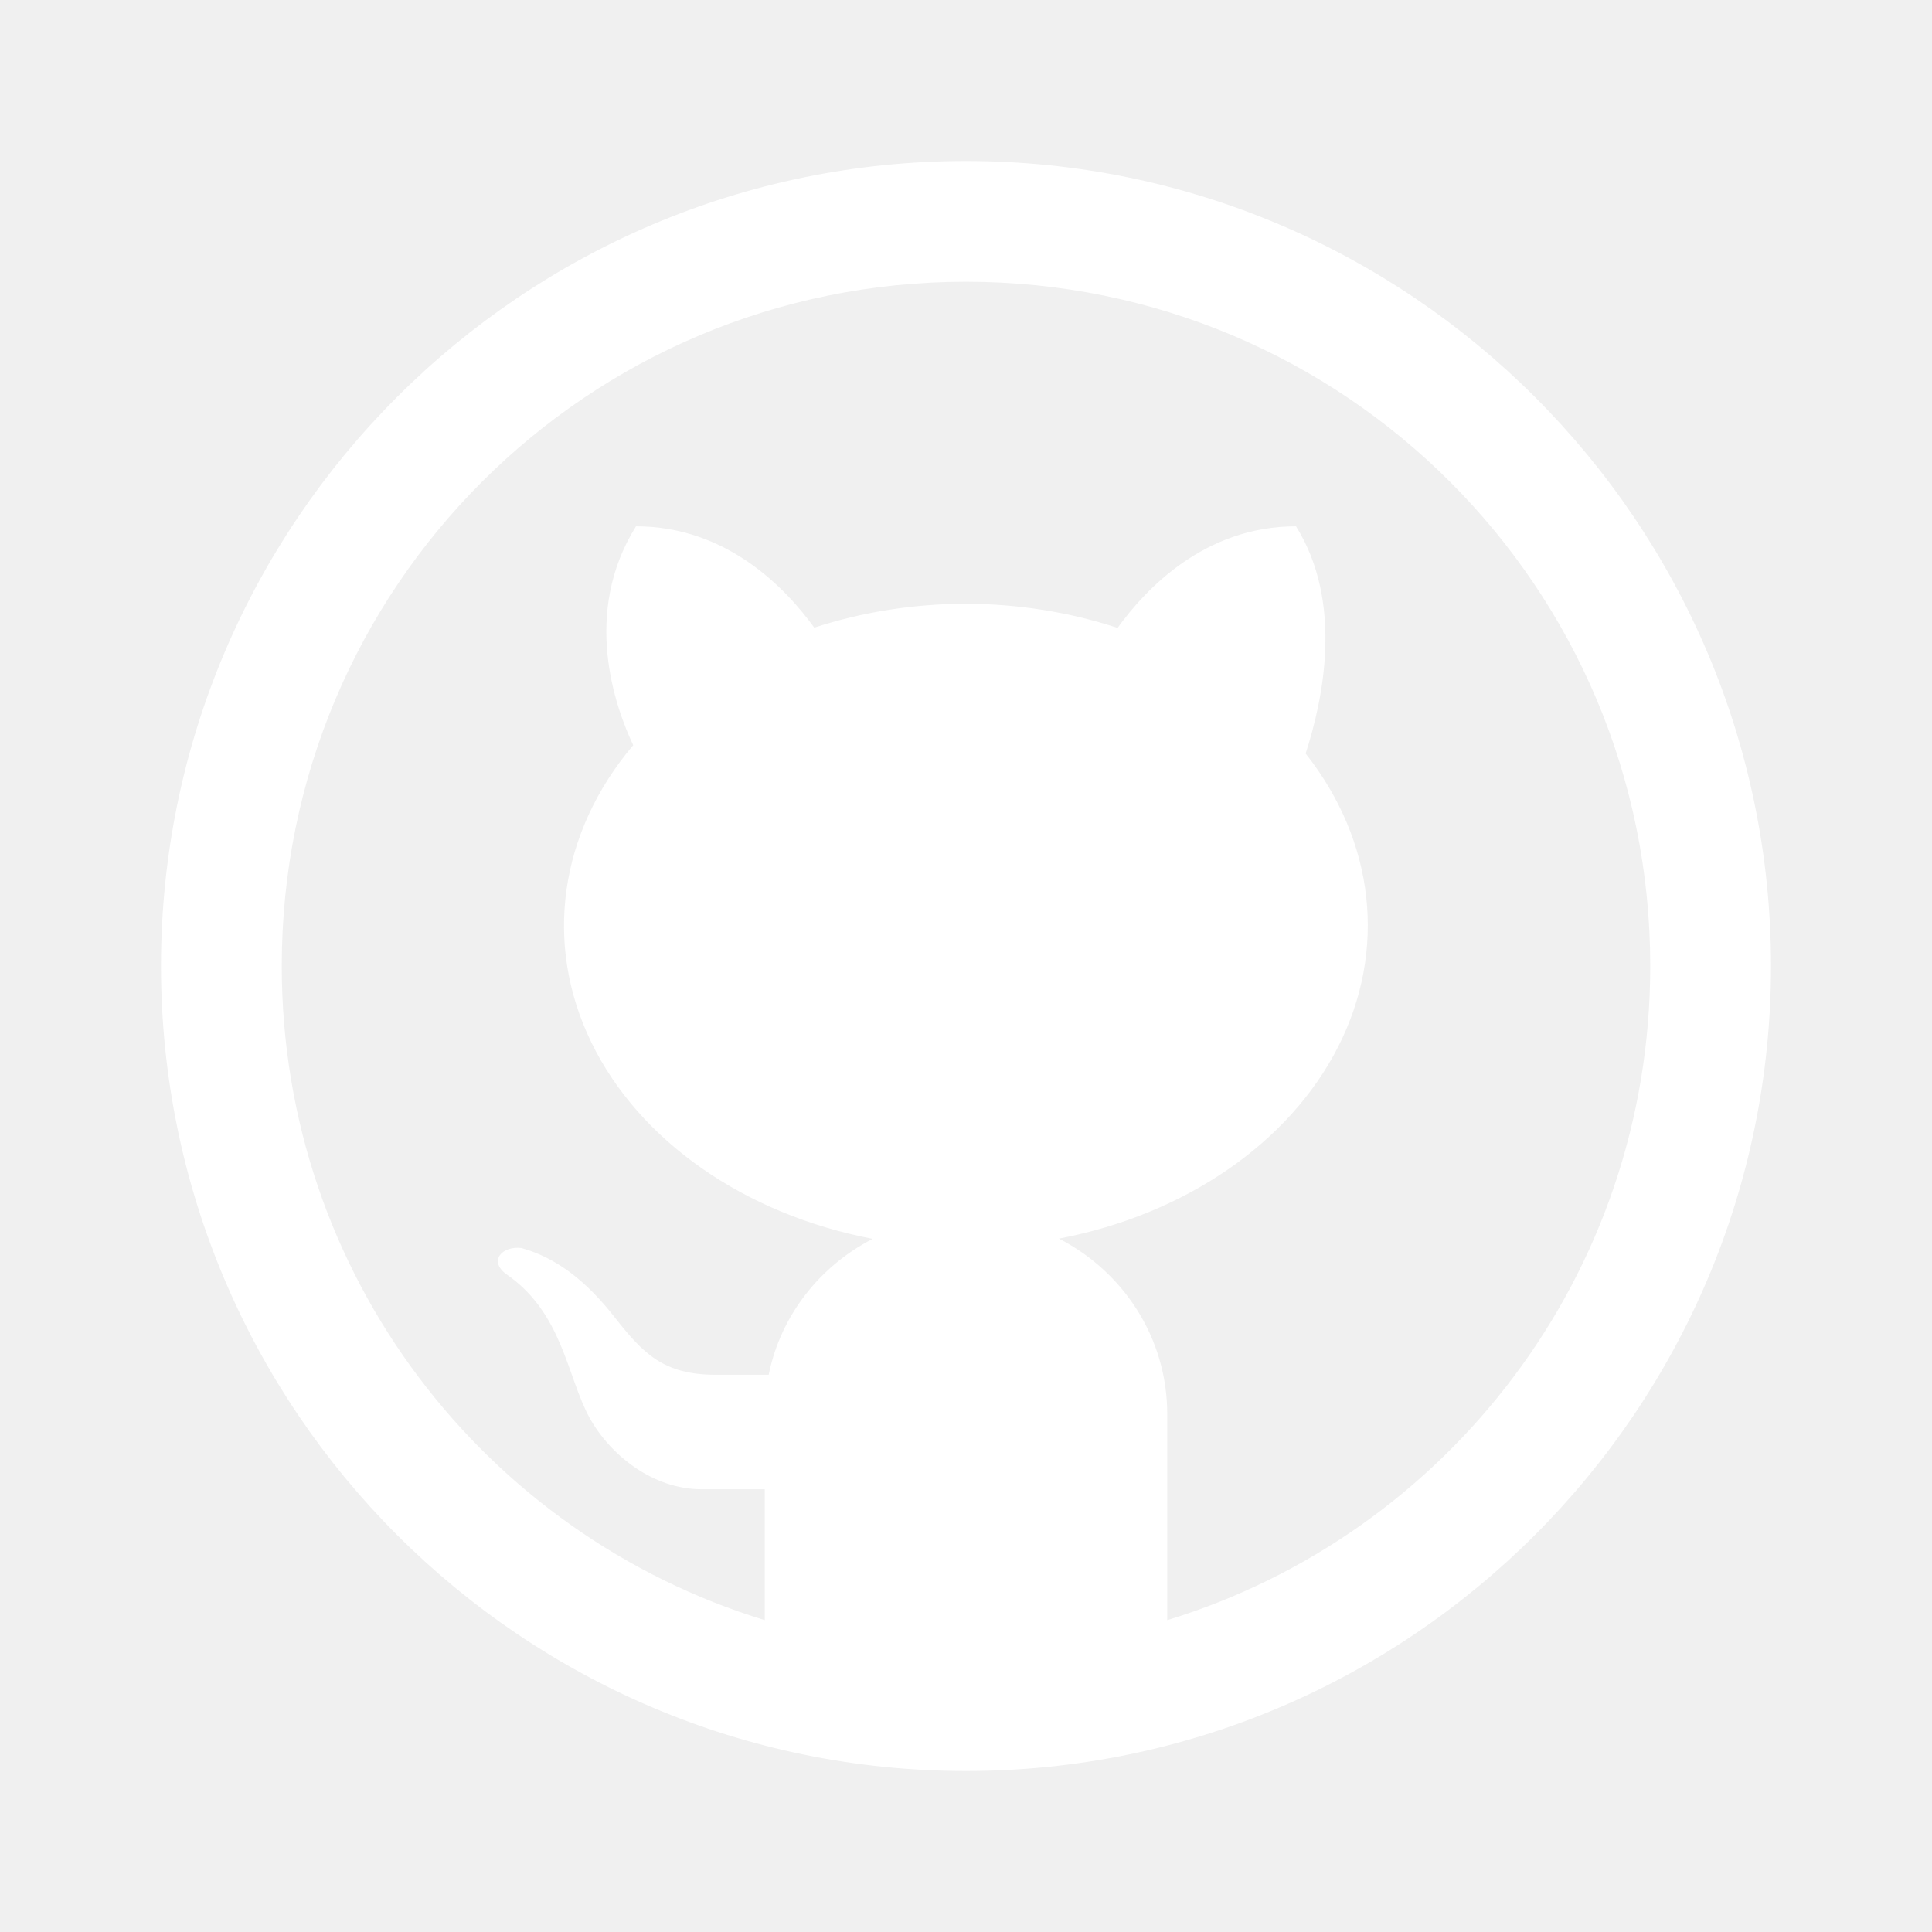
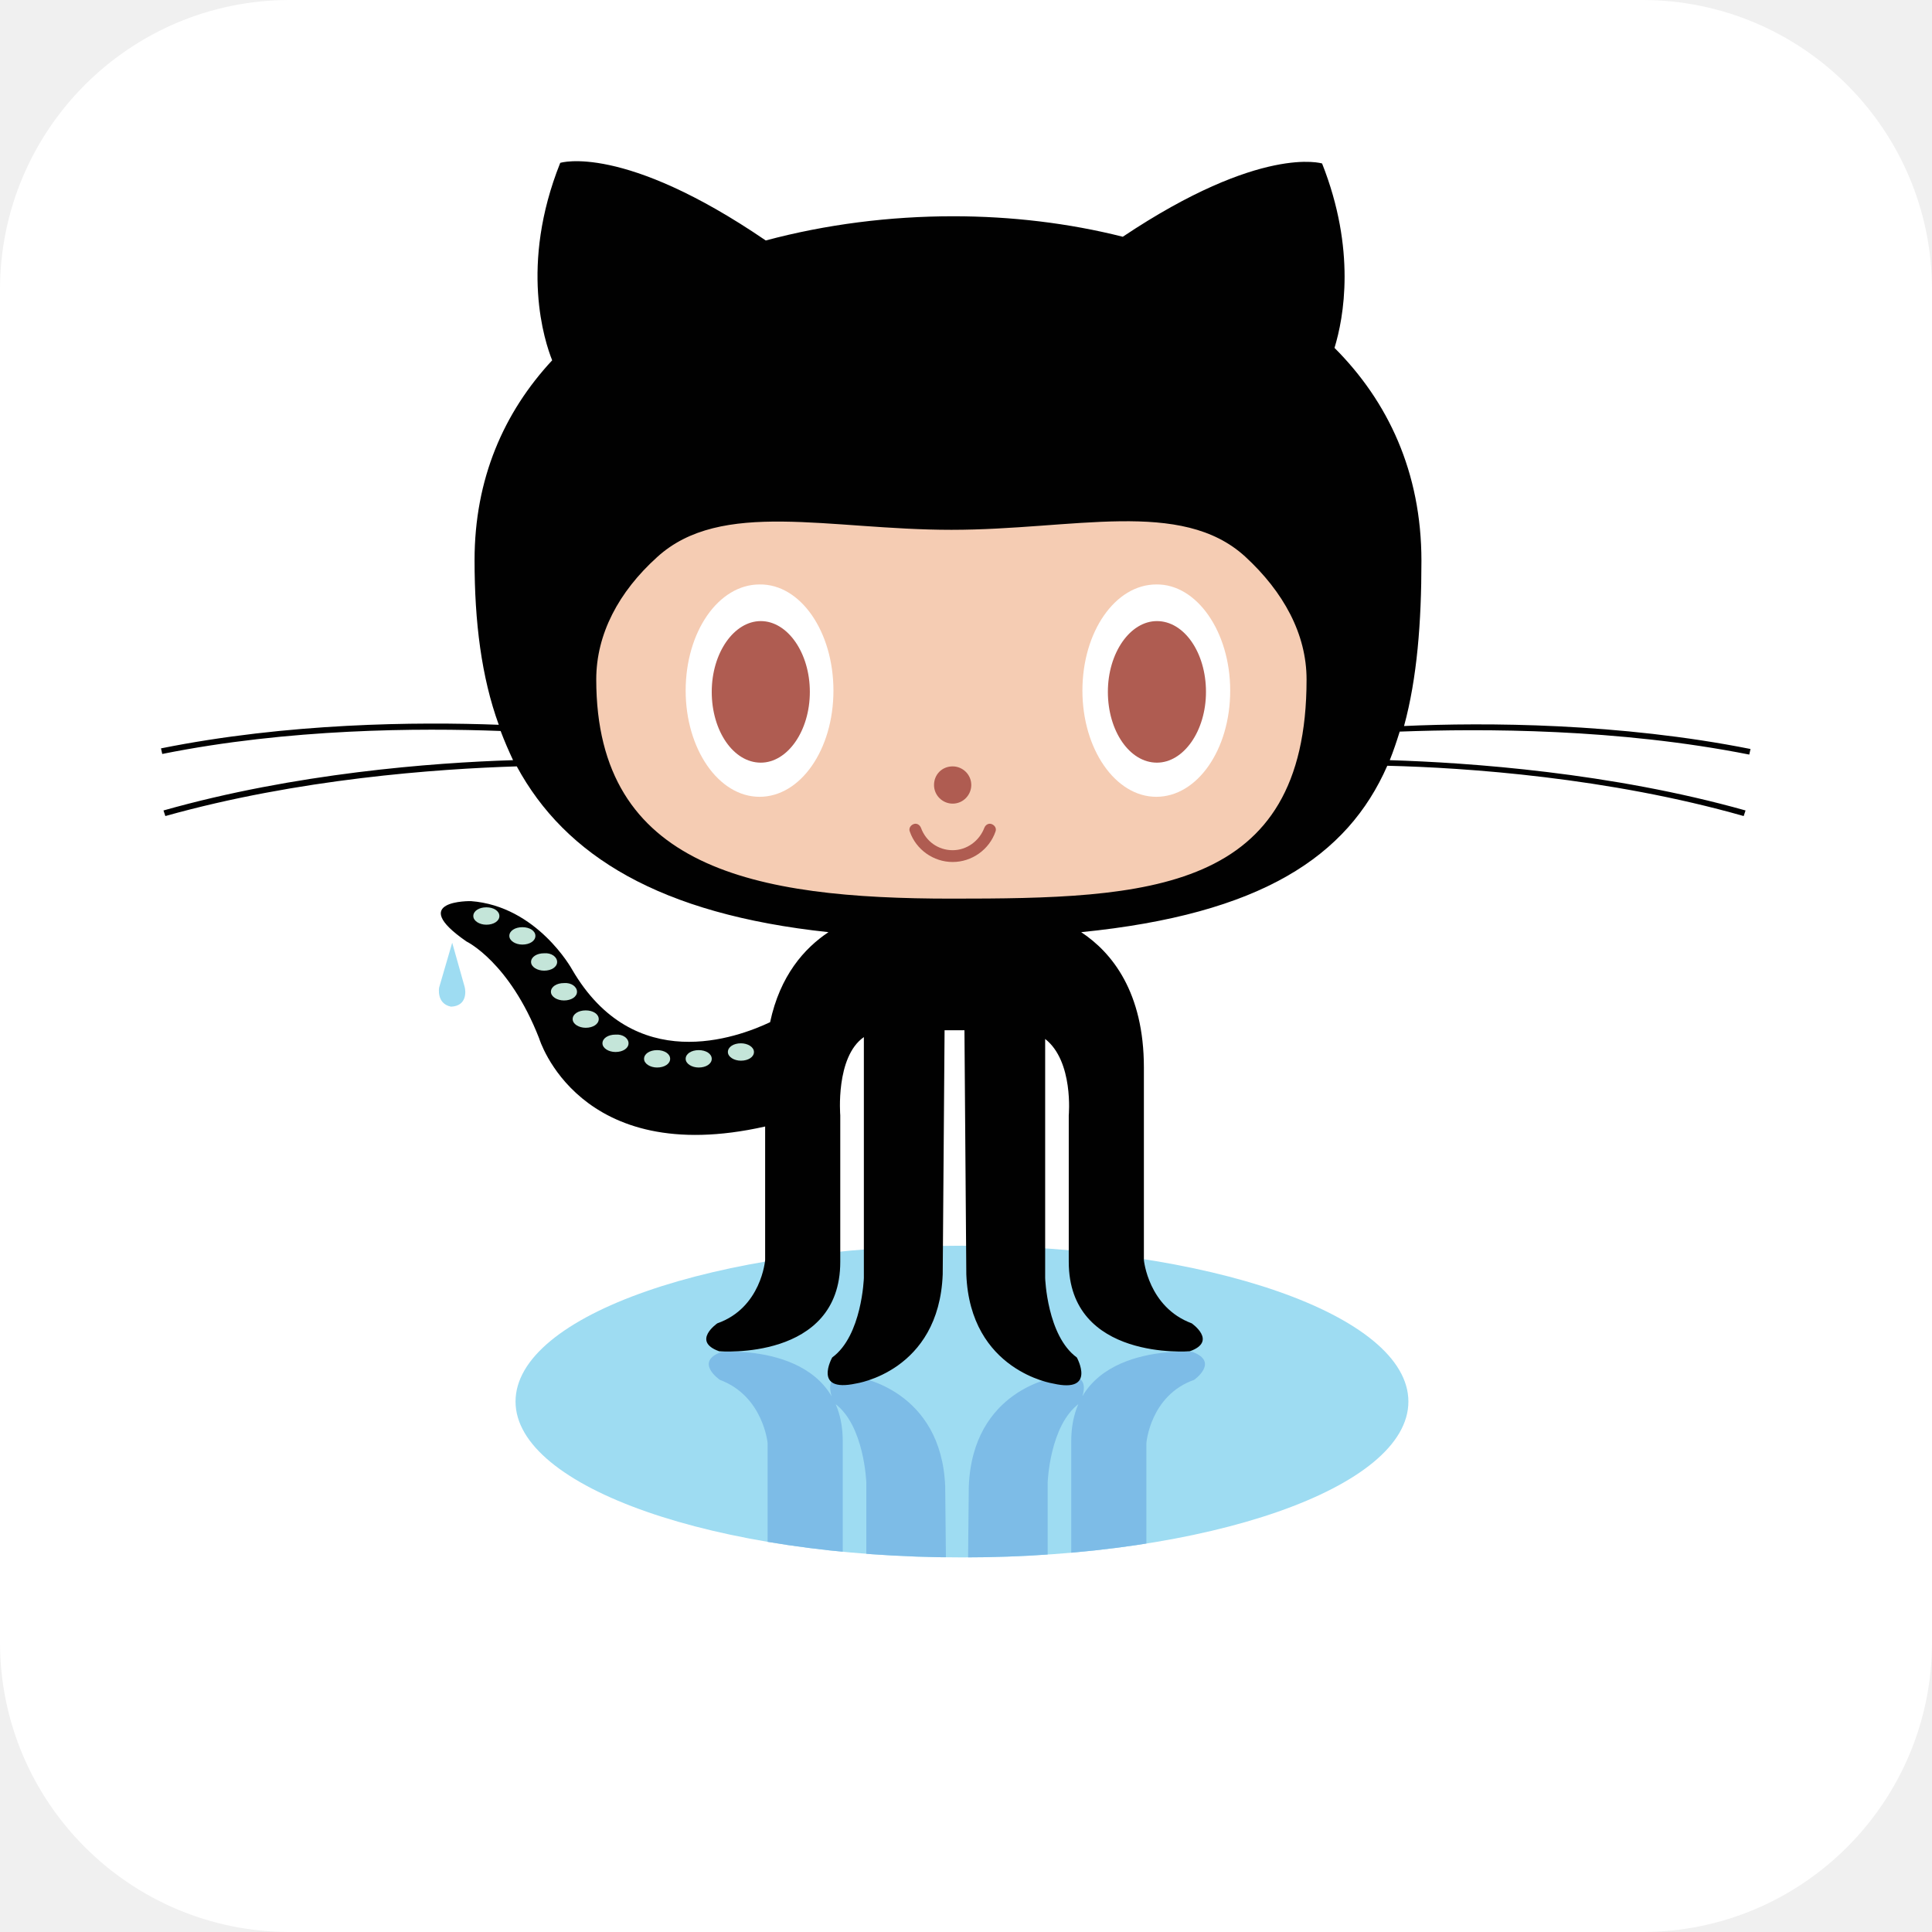
- <svg xmlns="http://www.w3.org/2000/svg" fill="#FFFFFF" viewBox="0 0 48 48" width="48px" height="48px">
-   <path d="M 24 4 C 12.972 4 4 12.972 4 24 C 4 35.028 12.972 44 24 44 C 35.028 44 44 35.028 44 24 C 44 12.972 35.028 4 24 4 z M 24 7 C 33.407 7 41 14.593 41 24 C 41 31.665 35.957 38.123 29 40.252 L 29 35.137 C 29 33.227 27.899 31.589 26.309 30.773 A 10 8 0 0 0 32.438 18.721 C 32.881 17.355 33.377 14.961 32.199 13.076 C 29.929 13.076 28.465 14.632 27.766 15.6 A 10 8 0 0 0 24 15 A 10 8 0 0 0 20.23 15.594 C 19.53 14.626 18.066 13.076 15.801 13.076 C 14.45 15.239 15.285 17.565 15.732 18.514 A 10 8 0 0 0 21.682 30.779 C 20.375 31.452 19.397 32.674 19.098 34.156 L 17.783 34.156 C 16.486 34.156 15.982 33.629 15.281 32.74 C 14.589 31.851 13.845 31.254 12.951 31.006 C 12.469 30.955 12.144 31.321 12.564 31.646 C 13.983 32.612 14.081 34.194 14.65 35.229 C 15.168 36.161 16.23 37 17.43 37 L 19 37 L 19 40.252 C 12.043 38.123 7 31.665 7 24 C 7 14.593 14.593 7 24 7 z" />
+ <svg xmlns="http://www.w3.org/2000/svg" xmlns:xlink="http://www.w3.org/1999/xlink" width="800px" height="800px" viewBox="-25.93 -25.93 311.16 311.16" version="1.1" preserveAspectRatio="xMidYMid" fill="#000000">
+   <g id="SVGRepo_bgCarrier" stroke-width="0">
+     <rect x="-25.93" y="-25.93" width="311.16" height="311.16" rx="46.674" fill="#ffffff" strokewidth="0" />
+   </g>
+   <g id="SVGRepo_tracerCarrier" stroke-linecap="round" stroke-linejoin="round" />
+   <g id="SVGRepo_iconCarrier">
+     <g>
+       <path fill="#9EDCF2" d="M200.9,199.8c0,13.9-32.2,25.1-71.9,25.1c-39.7,0-71.9-11.3-71.9-25.1c0-13.9,32.2-25.1,71.9-25.1C168.7,174.7,200.9,185.9,200.9,199.8L200.9,199.8z M200.9,199.8" />
+       <g>
+         <defs>
+           <path id="SVGID_1_" d="M98.1,244.8c1.6,7.5,5.5,11.9,9.4,14.5l41.1,0c5-3.4,10.1-9.8,10.1-21.8v-31c0,0,0.6-7.7,7.7-10.2c0,0,4.1-2.9-0.3-4.5c0,0-19.5-1.6-19.5,14.4v23.6c0,0,0.8,8.7-3.8,12.3v-29.2c0,0,0.3-9.3,5.1-12.8c0,0,3.2-5.7-3.8-4.2c0,0-13.4,1.9-14,17.6l-0.3,30h-3.2l-0.3-30c-0.6-15.6-14-17.6-14-17.6c-7-1.6-3.8,4.2-3.8,4.2c4.8,3.5,5.1,12.8,5.1,12.8v29.5c-4.6-3.3-3.8-12.6-3.8-12.6v-23.6c0-16-19.5-14.4-19.5-14.4c-4.5,1.6-0.3,4.5-0.3,4.5c7,2.6,7.7,10.2,7.7,10.2v21.7L98.1,244.8z" />
+         </defs>
+         <clipPath id="SVGID_2_">
+           <use xlink:href="#SVGID_1_" overflow="visible" />
+         </clipPath>
+         <path clip-path="url(#SVGID_2_)" fill="#7DBCE7" d="M200.9,199.8c0,13.9-32.2,25.1-71.9,25.1c-39.7,0-71.9-11.3-71.9-25.1c0-13.9,32.2-25.1,71.9-25.1C168.7,174.7,200.9,185.9,200.9,199.8L200.9,199.8z M200.9,199.8" />
+       </g>
+       <path fill="#9EDCF2" d="M46.9,125.9l-2.1,7.2c0,0-0.5,2.6,1.9,3.1c2.6-0.1,2.4-2.5,2.2-3.2L46.9,125.9L46.9,125.9z M46.9,125.9" />
+       <path fill="#010101" d="M255.8,95.6l0.2-0.9c-21.1-4.2-42.7-4.3-55.8-3.7c2.1-7.7,2.8-16.7,2.8-26.6c0-14.3-5.4-25.7-14-34.3c1.5-4.9,3.5-15.8-2-29.7c0,0-9.8-3.1-32.1,11.8c-8.7-2.2-18-3.3-27.3-3.3c-10.2,0-20.5,1.3-30.2,3.9C74.4-2.9,64.3,0.3,64.3,0.3c-6.6,16.5-2.5,28.8-1.3,31.8c-7.8,8.4-12.5,19.1-12.5,32.2c0,9.9,1.1,18.8,3.9,26.5c-13.2-0.5-34-0.3-54.4,3.8l0.2,0.9c20.4-4.1,41.4-4.2,54.5-3.7c0.6,1.6,1.3,3.2,2,4.7c-13,0.4-35.1,2.1-56.3,8.1l0.3,0.9c21.4-6,43.7-7.6,56.6-8c7.8,14.4,23,23.8,50.2,26.7c-3.9,2.6-7.8,7-9.4,14.5c-5.3,2.5-21.9,8.7-31.9-8.5c0,0-5.6-10.2-16.3-11c0,0-10.4-0.2-0.7,6.5c0,0,6.9,3.3,11.7,15.6c0,0,6.3,21,36.4,14.2V177c0,0-0.6,7.7-7.7,10.2c0,0-4.2,2.9,0.3,4.5c0,0,19.5,1.6,19.5-14.4v-23.6c0,0-0.8-9.4,3.8-12.6v38.8c0,0-0.3,9.3-5.1,12.8c0,0-3.2,5.7,3.8,4.2c0,0,13.4-1.9,14-17.6l0.3-39.3h3.2l0.3,39.3c0.6,15.6,14,17.6,14,17.6c7,1.6,3.8-4.2,3.8-4.2c-4.8-3.5-5.1-12.8-5.1-12.8v-38.5c4.6,3.6,3.8,12.3,3.8,12.3v23.6c0,16,19.5,14.4,19.5,14.4c4.5-1.6,0.3-4.5,0.3-4.5c-7-2.6-7.7-10.2-7.7-10.2v-31c0-12.1-5.1-18.5-10.1-21.8c29-2.9,42.9-12.2,49.3-26.8c12.7,0.3,35.6,1.9,57.4,8.1l0.3-0.9c-21.7-6.1-44.4-7.7-57.3-8.1c0.6-1.5,1.1-3,1.6-4.6C212.9,91.4,234.6,91.4,255.8,95.6L255.8,95.6z M255.8,95.6" />
+       <path fill="#F5CCB3" d="M174.6,63.7c6.2,5.7,9.9,12.5,9.9,19.8c0,34.4-25.6,35.3-57.2,35.3c-31.6,0-57.2-4.8-57.2-35.3c0-7.3,3.6-14.1,9.8-19.7c10.3-9.4,27.7-4.4,47.4-4.4C147,59.4,164.3,54.3,174.6,63.7L174.6,63.7z M174.6,63.7" />
+       <path fill="#FFFFFF" d="M108.3,85.3c0,9.5-5.3,17.1-11.9,17.1c-6.6,0-11.9-7.7-11.9-17.1c0-9.5,5.3-17.1,11.9-17.1C103,68.1,108.3,75.8,108.3,85.3L108.3,85.3z M108.3,85.3" />
+       <path fill="#AF5C51" d="M104.5,85.5c0,6.3-3.6,11.4-7.9,11.4c-4.4,0-7.9-5.1-7.9-11.4c0-6.3,3.6-11.4,7.9-11.4C100.9,74.1,104.5,79.2,104.5,85.5L104.5,85.5z M104.5,85.5" />
+       <path fill="#FFFFFF" d="M172.2,85.3c0,9.5-5.3,17.1-11.9,17.1c-6.6,0-11.9-7.7-11.9-17.1c0-9.5,5.3-17.1,11.9-17.1C166.8,68.1,172.2,75.8,172.2,85.3L172.2,85.3z M172.2,85.3" />
+       <path fill="#AF5C51" d="M168.3,85.5c0,6.3-3.6,11.4-7.9,11.4c-4.4,0-7.9-5.1-7.9-11.4c0-6.3,3.6-11.4,7.9-11.4C164.8,74.1,168.3,79.2,168.3,85.5L168.3,85.5z M168.3,85.5" />
+       <path fill="#AF5C51" d="M130.5,100.5c0,1.6-1.3,3-3,3c-1.6,0-3-1.3-3-3s1.3-3,3-3C129.1,97.5,130.5,98.8,130.5,100.5L130.5,100.5z M130.5,100.5" />
+       <path fill="#AF5C51" d="M120.6,108c-0.2-0.5,0.1-1,0.6-1.2c0.5-0.2,1,0.1,1.2,0.6c0.8,2.2,2.8,3.6,5.1,3.6c2.3,0,4.3-1.5,5.1-3.6c0.2-0.5,0.7-0.8,1.2-0.6c0.5,0.2,0.8,0.7,0.6,1.2c-1,2.9-3.8,4.9-6.9,4.9C124.4,112.9,121.6,110.9,120.6,108L120.6,108z M120.6,108" />
+       <path fill="#C4E5D9" d="M54.5,121.6c0,0.8-0.9,1.4-2.1,1.4c-1.1,0-2.1-0.6-2.1-1.4c0-0.8,0.9-1.4,2.1-1.4C53.6,120.2,54.5,120.8,54.5,121.6L54.5,121.6z M54.5,121.6" />
+       <path fill="#C4E5D9" d="M60.3,124.8c0,0.8-0.9,1.4-2.1,1.4c-1.1,0-2.1-0.6-2.1-1.4c0-0.8,0.9-1.4,2.1-1.4C59.4,123.4,60.3,124,60.3,124.8L60.3,124.8z M60.3,124.8" />
+       <path fill="#C4E5D9" d="M63.8,129c0,0.8-0.9,1.4-2.1,1.4c-1.1,0-2.1-0.6-2.1-1.4c0-0.8,0.9-1.4,2.1-1.4C62.9,127.5,63.8,128.2,63.8,129L63.8,129z M63.8,129" />
+       <path fill="#C4E5D9" d="M67,133.8c0,0.8-0.9,1.4-2.1,1.4c-1.1,0-2.1-0.6-2.1-1.4c0-0.8,0.9-1.4,2.1-1.4C66.1,132.3,67,133,67,133.8L67,133.8z M67,133.8" />
+       <path fill="#C4E5D9" d="M70.5,138.2c0,0.8-0.9,1.4-2.1,1.4c-1.1,0-2.1-0.6-2.1-1.4c0-0.8,0.9-1.4,2.1-1.4C69.6,136.8,70.5,137.4,70.5,138.2L70.5,138.2z M70.5,138.2" />
+       <path fill="#C4E5D9" d="M75.3,142.1c0,0.8-0.9,1.4-2.1,1.4c-1.1,0-2.1-0.6-2.1-1.4c0-0.8,0.9-1.4,2.1-1.4C74.4,140.6,75.3,141.3,75.3,142.1L75.3,142.1z M75.3,142.1" />
+       <path fill="#C4E5D9" d="M82,144.6c0,0.8-0.9,1.4-2.1,1.4c-1.1,0-2.1-0.6-2.1-1.4c0-0.8,0.9-1.4,2.1-1.4C81.1,143.2,82,143.8,82,144.6L82,144.6z M82,144.6" />
+       <path fill="#C4E5D9" d="M88.7,144.6c0,0.8-0.9,1.4-2.1,1.4c-1.1,0-2.1-0.6-2.1-1.4c0-0.8,0.9-1.4,2.1-1.4C87.8,143.2,88.7,143.8,88.7,144.6L88.7,144.6z M88.7,144.6" />
+       <path fill="#C4E5D9" d="M95.5,143.5c0,0.8-0.9,1.4-2.1,1.4c-1.1,0-2.1-0.6-2.1-1.4c0-0.8,0.9-1.4,2.1-1.4C94.5,142.1,95.5,142.7,95.5,143.5L95.5,143.5z M95.5,143.5" />
+     </g>
+   </g>
</svg>
